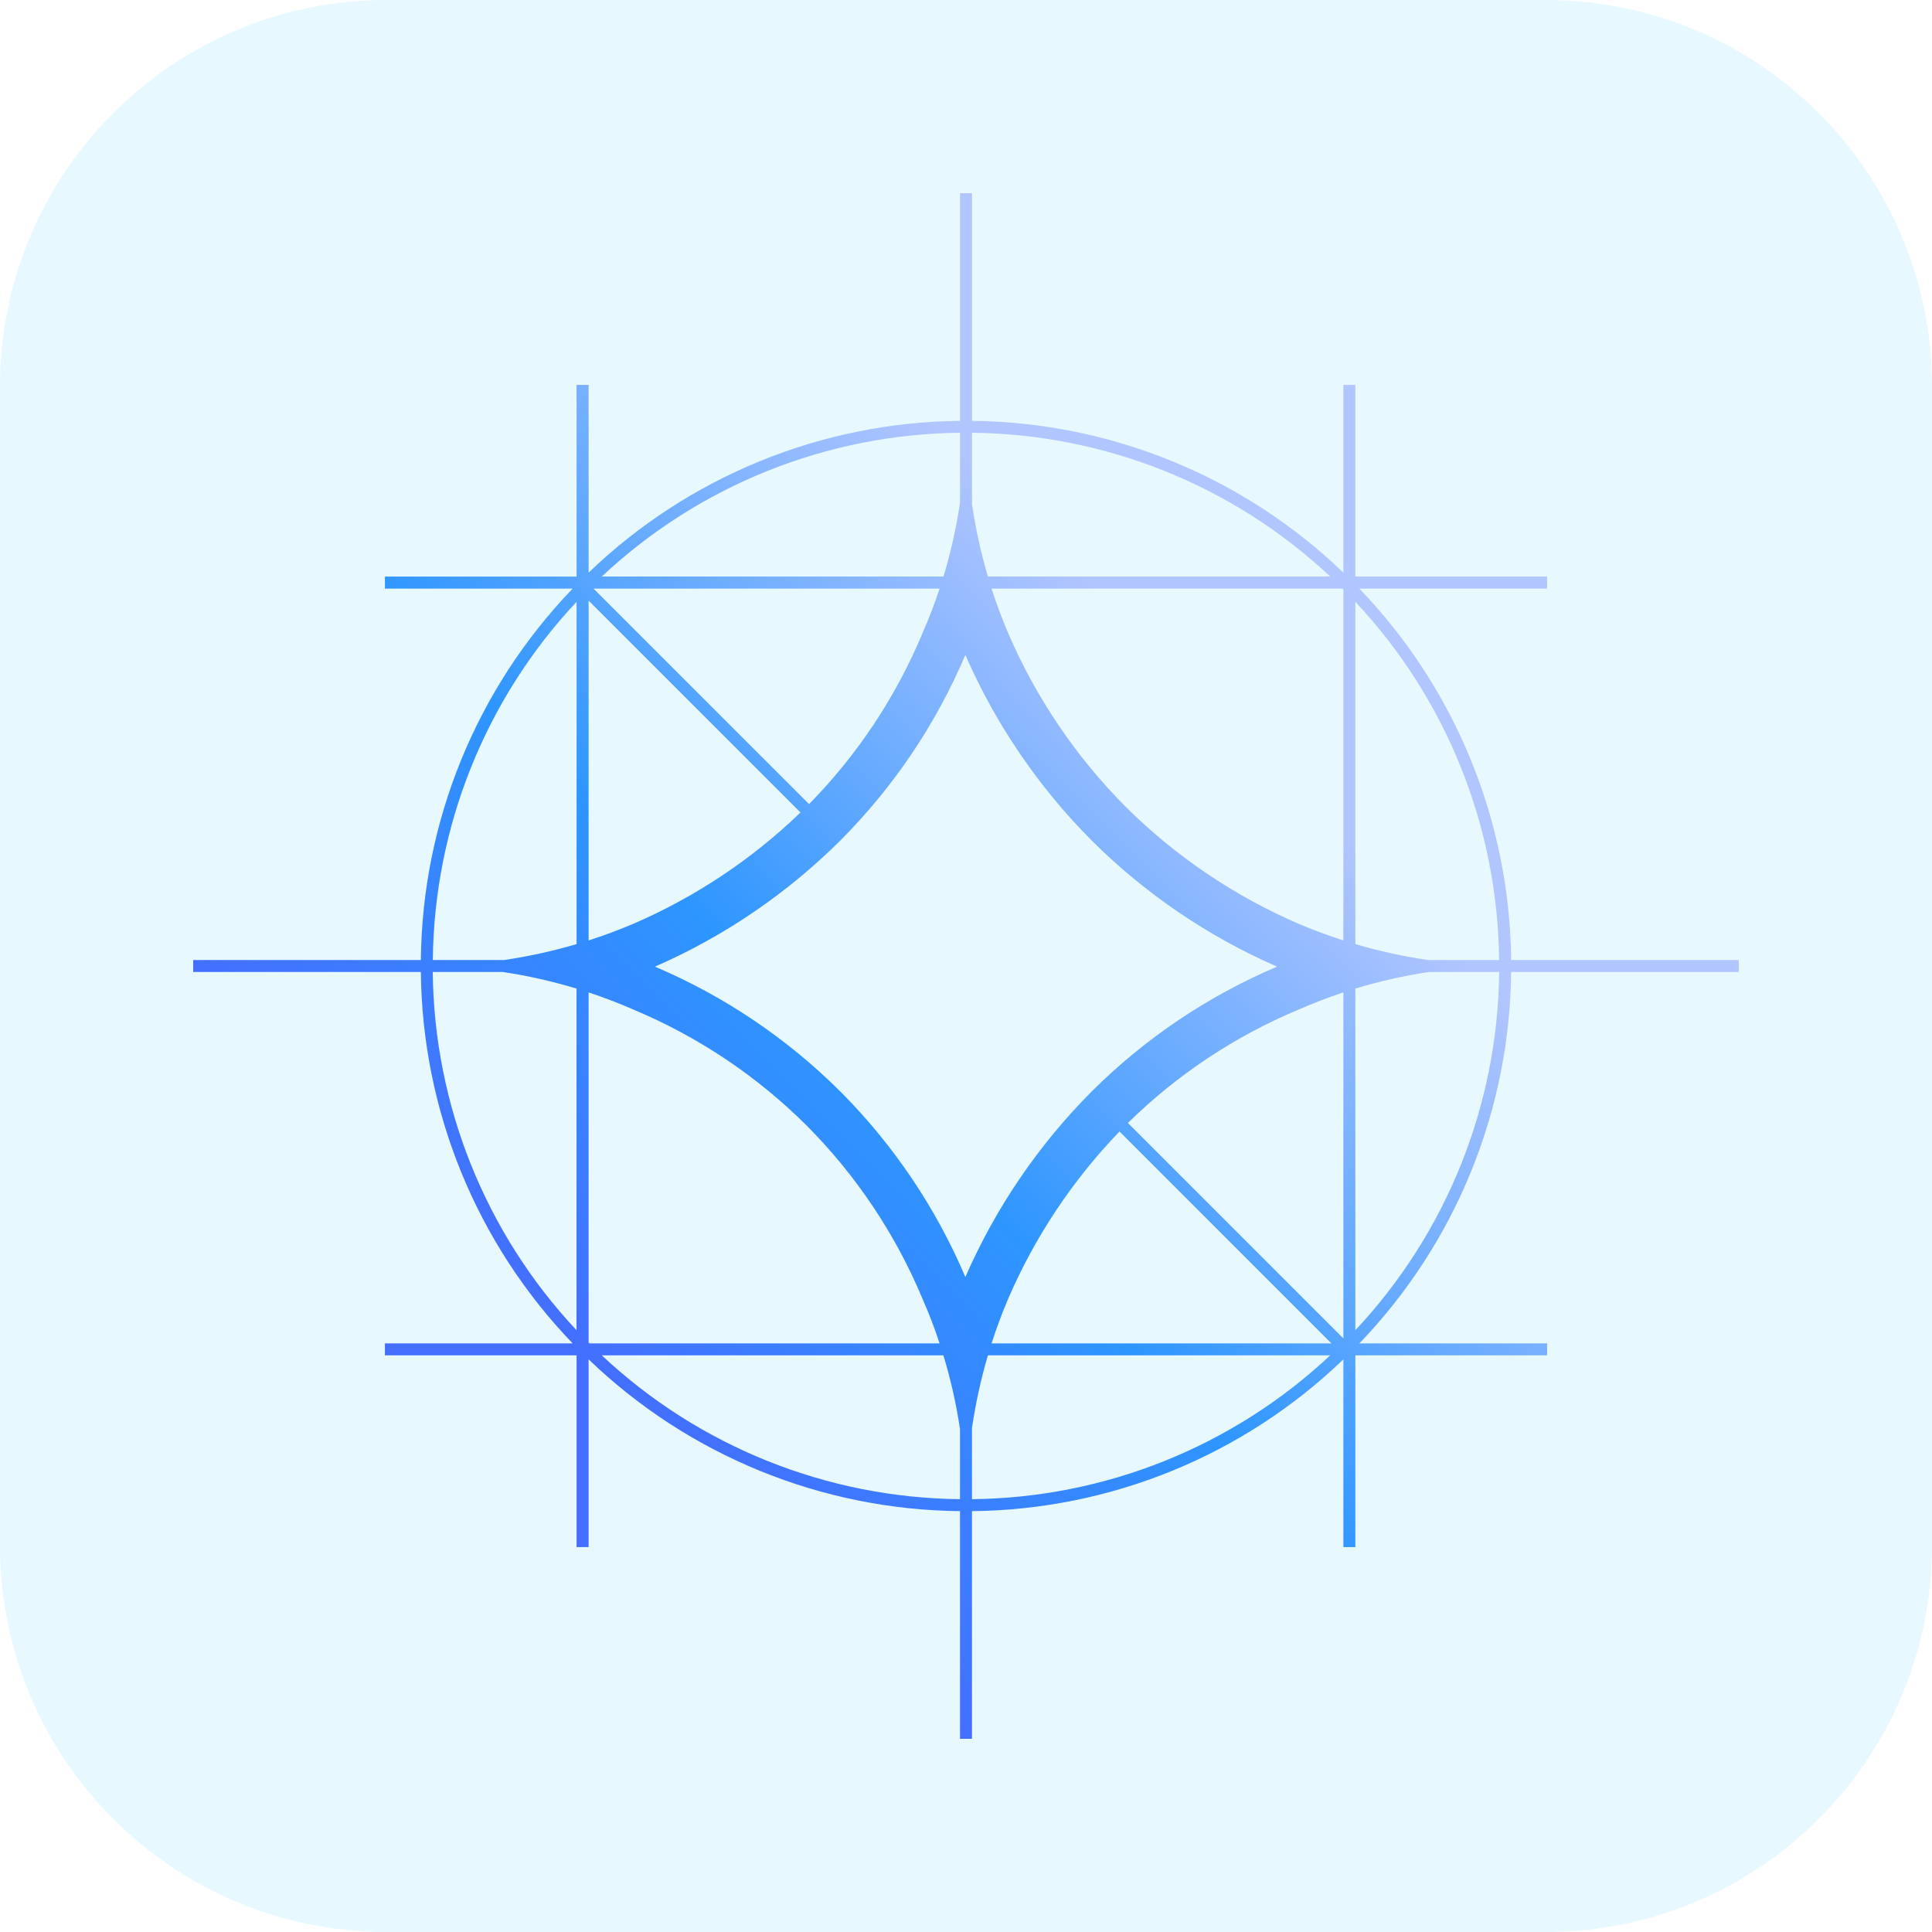
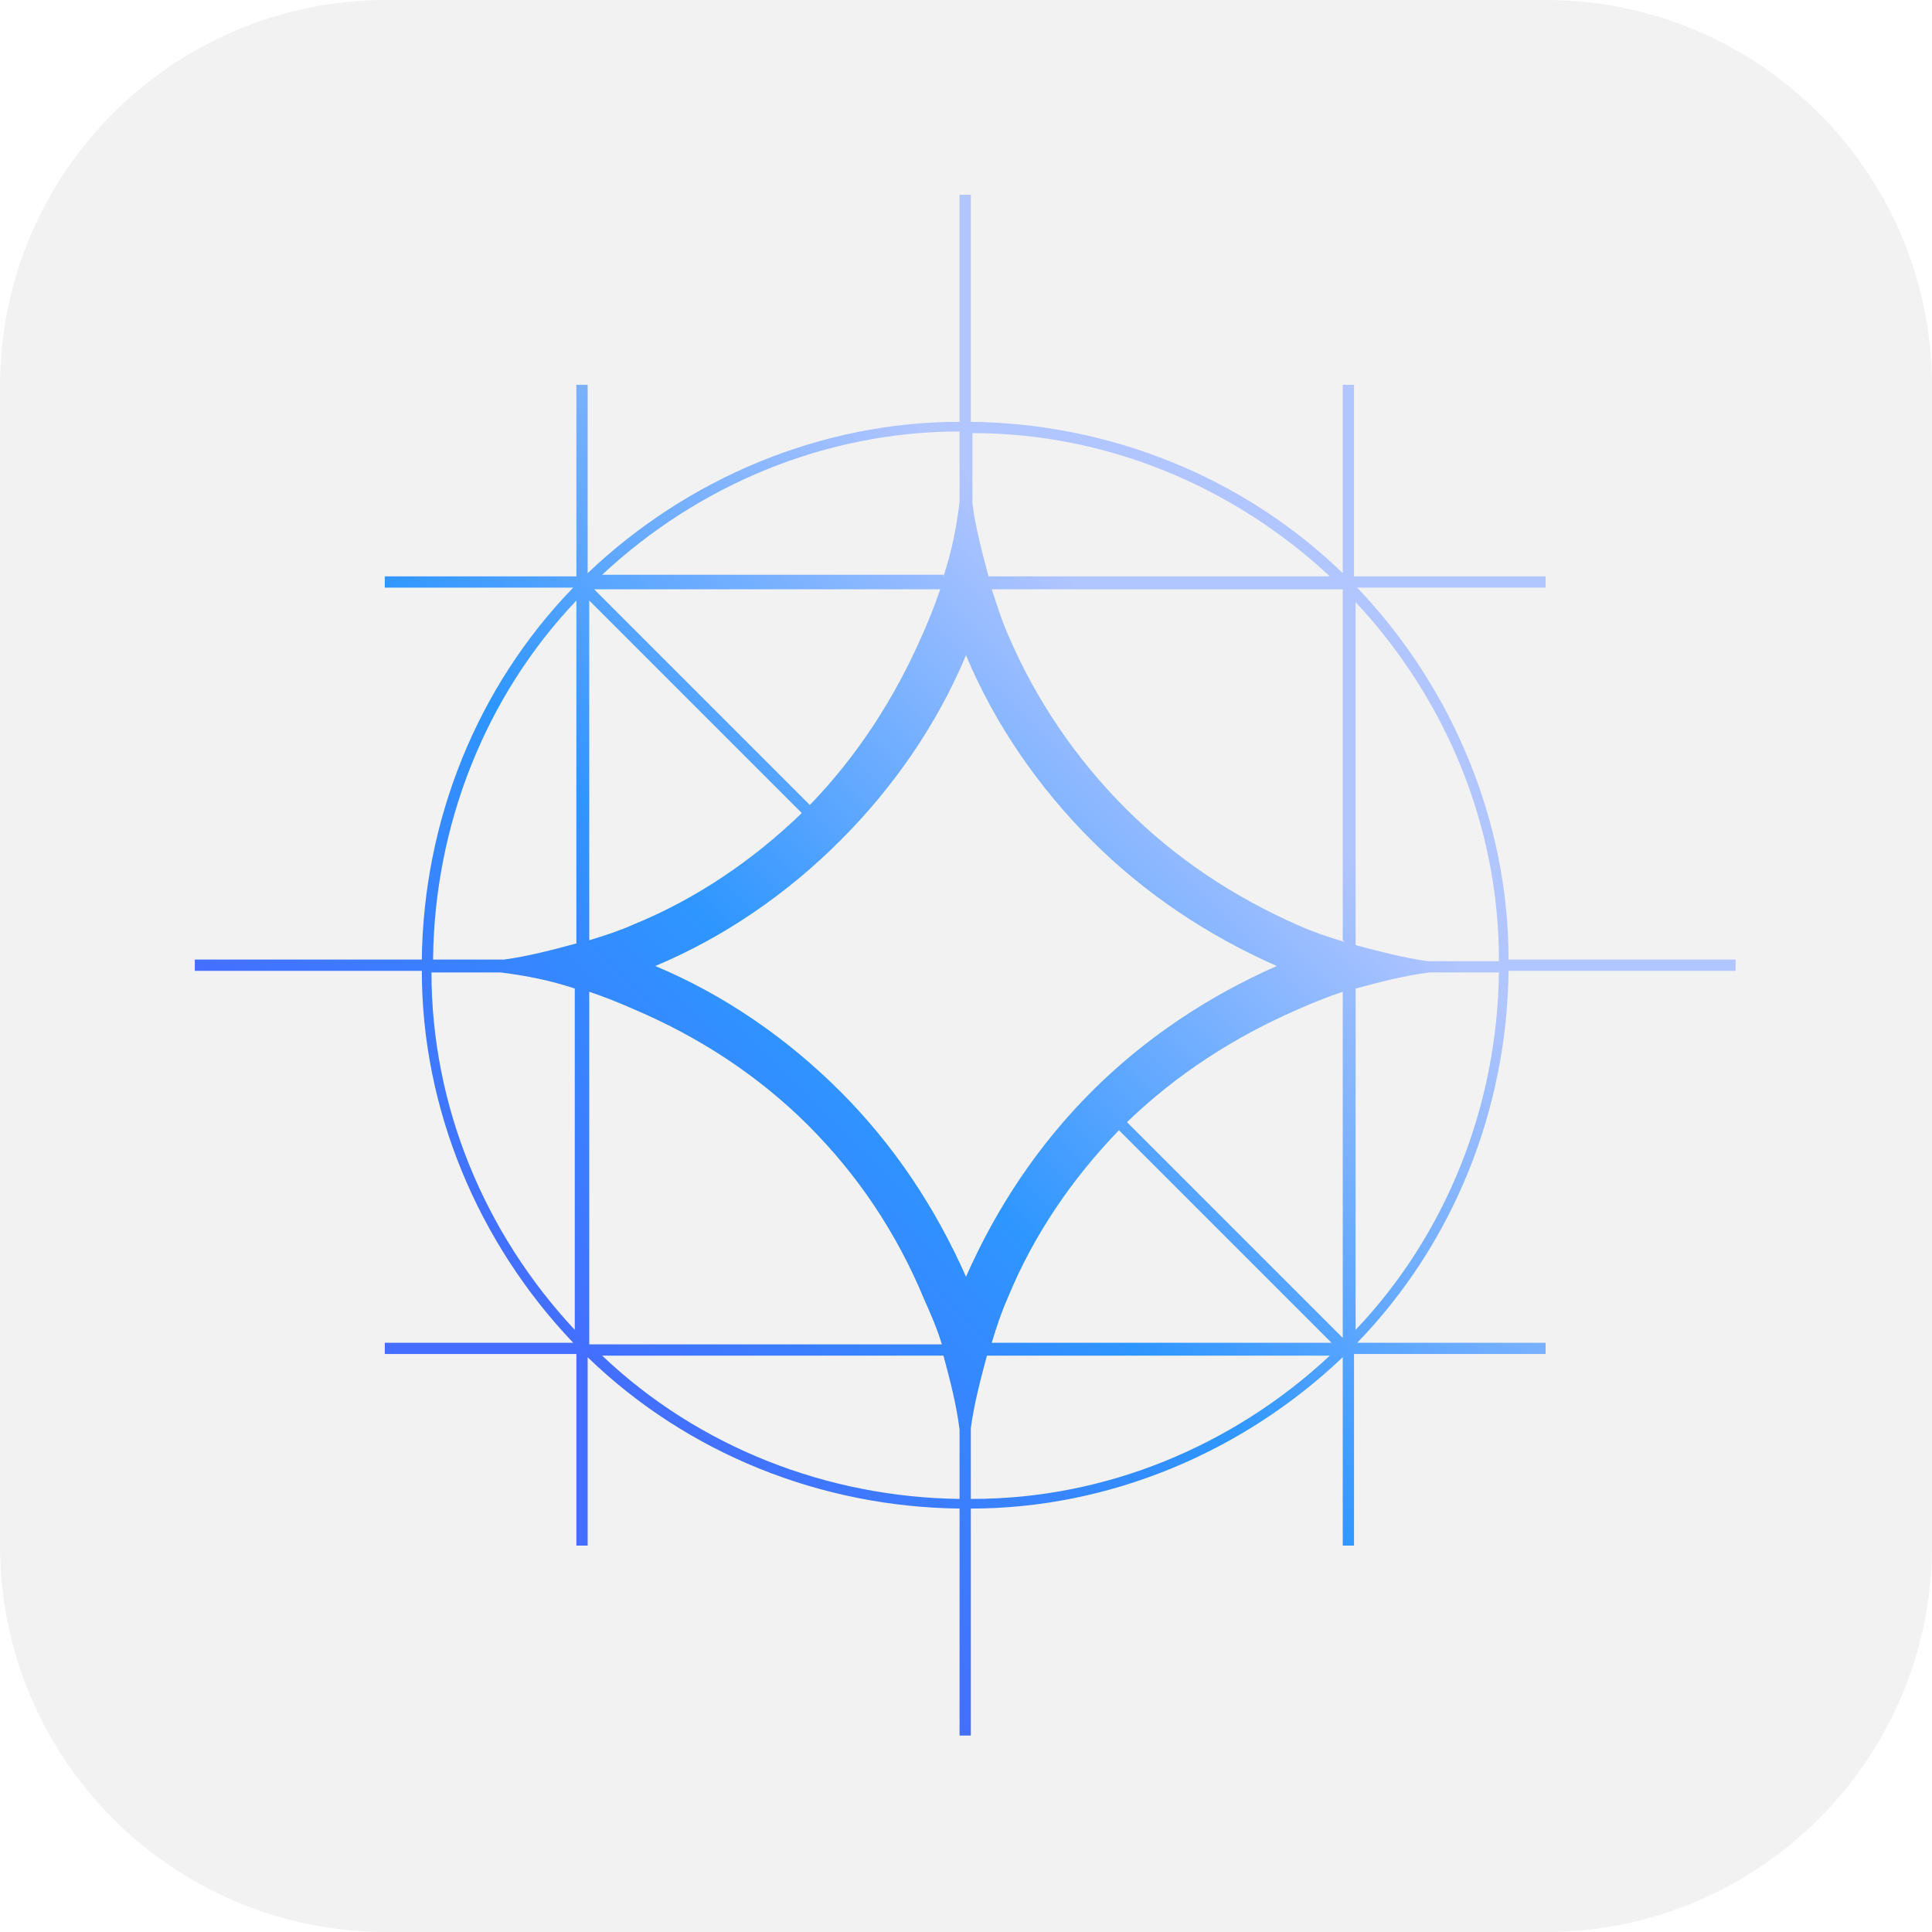
- <svg xmlns="http://www.w3.org/2000/svg" height="1em" style="flex:none;line-height:1" viewBox="0 0 30 30" width="1em">
-   <rect width="30" height="30" fill="#E7F8FF" rx="6" />
-   <g transform="translate(3, 3)">
-     <defs>
-       <linearGradient id="lobe-icons-gemma-fill" x1="24.419%" x2="75.194%" y1="75.581%" y2="25.194%">
-         <stop offset="0%" stop-color="#446EFF" />
-         <stop offset="36.661%" stop-color="#2E96FF" />
-         <stop offset="83.221%" stop-color="#B1C5FF" />
-       </linearGradient>
-     </defs>
-     <path d="M12.34 5.953a8.233 8.233 0 01-.247-1.125V3.72a8.25 8.25 0 015.562 2.232H12.34zm-.69 0c.113-.373.199-.755.257-1.145V3.72a8.25 8.25 0 00-5.562 2.232h5.304zm-5.433.187h5.373a7.98 7.98 0 01-.267.696 8.41 8.41 0 01-1.76 2.65L6.216 6.14zm-.264-.187H2.977v.187h2.915a8.436 8.436 0 00-2.357 5.767H0v.186h3.535a8.436 8.436 0 002.357 5.767H2.977v.186h2.976v2.977h.187v-2.915a8.436 8.436 0 005.767 2.357V24h.186v-3.535a8.436 8.436 0 005.767-2.357v2.915h.186v-2.977h2.977v-.186h-2.915a8.436 8.436 0 002.357-5.767H24v-.186h-3.535a8.436 8.436 0 00-2.357-5.767h2.915v-.187h-2.977V2.977h-.186v2.915a8.436 8.436 0 00-5.767-2.357V0h-.186v3.535A8.436 8.436 0 006.14 5.892V2.977h-.187v2.976zm6.14 14.326a8.25 8.25 0 005.562-2.233H12.34c-.108.367-.19.743-.247 1.126v1.107zm-.186-1.087a8.015 8.015 0 00-.258-1.146H6.345a8.25 8.25 0 005.562 2.233v-1.087zm-8.186-7.285h1.107a8.23 8.23 0 001.125-.247V6.345a8.25 8.25 0 00-2.232 5.562zm1.087.186H3.72a8.25 8.25 0 002.232 5.562v-5.304a8.012 8.012 0 00-1.145-.258zm15.47-.186a8.25 8.25 0 00-2.232-5.562v5.315c.367.108.743.19 1.126.247h1.107zm-1.086.186c-.39.058-.772.144-1.146.258v5.304a8.25 8.25 0 002.233-5.562h-1.087zm-1.332 5.69V12.41a7.97 7.97 0 00-.696.267 8.409 8.409 0 00-2.65 1.76l3.346 3.346zm0-6.18v-5.45l-.012-.013h-5.451c.076.235.162.468.26.696a8.698 8.698 0 001.819 2.688 8.698 8.698 0 002.688 1.82c.228.097.46.183.696.259zM6.14 17.848V12.41c.235.078.468.167.696.267a8.403 8.403 0 012.688 1.799 8.404 8.404 0 011.799 2.688c.1.228.19.46.267.696H6.152l-.012-.012zm0-6.245V6.326l3.29 3.29a8.716 8.716 0 01-2.594 1.728 8.14 8.14 0 01-.696.259zm6.257 6.257h5.277l-3.29-3.29a8.716 8.716 0 00-1.728 2.594 8.135 8.135 0 00-.259.696zm-2.347-7.81a9.435 9.435 0 01-2.88 1.96 9.14 9.14 0 012.88 1.94 9.14 9.14 0 011.94 2.88 9.435 9.435 0 011.96-2.88 9.14 9.14 0 012.88-1.94 9.435 9.435 0 01-2.88-1.96 9.434 9.434 0 01-1.96-2.88 9.14 9.14 0 01-1.94 2.88z" fill="url(#lobe-icons-gemma-fill)" fill-rule="evenodd" />
-   </g>
+ <svg xmlns="http://www.w3.org/2000/svg" id="Ebene_1" version="1.1" viewBox="0 0 12 12">
+   <defs>
+     <style>
+       .st0 {
+         fill: #f2f2f2;
+       }
+ 
+       .st1 {
+         fill: url(#Unbenannter_Verlauf);
+         fill-rule: evenodd;
+       }
+     </style>
+     <linearGradient id="Unbenannter_Verlauf" data-name="Unbenannter Verlauf" x1="-781.82" y1="296.45" x2="-781.32" y2="296.95" gradientTransform="translate(7509 2854.34) scale(9.6 -9.6)" gradientUnits="userSpaceOnUse">
+       <stop offset="0" stop-color="#446eff" />
+       <stop offset=".37" stop-color="#2e96ff" />
+       <stop offset=".83" stop-color="#b1c5ff" />
+     </linearGradient>
+   </defs>
+   <rect class="st0" y="0" width="12" height="12" rx="2.4" ry="2.4" />
+   <path class="st1" d="M6.14,3.58c-.04-.15-.08-.3-.1-.45v-.44c.83,0,1.62.33,2.22.89h-2.13,0ZM5.86,3.58c.05-.15.08-.3.1-.46v-.44c-.83,0-1.62.33-2.22.89h2.12ZM3.69,3.66h2.15c-.03.09-.07.19-.11.28-.17.39-.4.75-.7,1.06l-1.34-1.34h0ZM3.58,3.58h-1.19v.07h1.17c-.6.62-.93,1.45-.94,2.31h-1.41v.07h1.41c0,.86.35,1.69.94,2.31h-1.17v.07h1.19v1.19h.07v-1.17c.62.6,1.45.93,2.31.94v1.41h.07v-1.41c.86,0,1.69-.35,2.31-.94v1.17h.07v-1.19h1.19v-.07h-1.17c.6-.62.93-1.45.94-2.31h1.41v-.07h-1.41c0-.86-.35-1.69-.94-2.31h1.17v-.07h-1.19v-1.19h-.07v1.17c-.62-.6-1.45-.93-2.31-.94v-1.41h-.07v1.41c-.86,0-1.69.35-2.31.94v-1.17h-.07s0,1.19,0,1.19ZM6.04,9.31c.83,0,1.62-.33,2.22-.89h-2.13c-.04.15-.08.3-.1.45v.44h0ZM5.96,8.88c-.02-.16-.06-.31-.1-.46h-2.12c.6.57,1.4.88,2.22.89v-.43ZM2.69,5.96h.44c.15-.02.3-.06.45-.1v-2.13c-.57.6-.88,1.4-.89,2.22h0ZM3.12,6.04h-.44c0,.83.33,1.62.89,2.22v-2.12c-.15-.05-.3-.08-.46-.1,0,0,0,0,.01,0ZM9.31,5.96c0-.83-.33-1.62-.89-2.22v2.13c.15.04.3.08.45.1h.44ZM8.88,6.04c-.16.02-.31.06-.46.1v2.12c.57-.6.88-1.4.89-2.22h-.43ZM8.34,8.31v-2.15c-.09.03-.19.07-.28.11-.39.17-.75.4-1.06.7l1.34,1.34ZM8.34,5.84v-2.18h-2.18c.03.09.06.19.1.28.17.4.42.77.73,1.08s.67.55,1.08.73c.09.04.18.07.28.1h0ZM3.66,8.34v-2.18c.09.03.19.07.28.11.4.17.77.41,1.08.72s.55.67.72,1.08c.04.09.08.18.11.28h-2.19,0ZM3.66,5.84v-2.11l1.32,1.32c-.3.29-.65.53-1.04.69-.09.04-.18.07-.28.1ZM6.16,8.34h2.11l-1.32-1.32c-.29.3-.53.65-.69,1.04-.04.09-.07.18-.1.28ZM5.22,5.22c-.33.33-.72.6-1.15.78.43.18.82.45,1.15.78s.59.72.78,1.15c.19-.43.45-.82.78-1.15s.72-.59,1.15-.78c-.43-.19-.82-.45-1.15-.78s-.6-.72-.78-1.15c-.18.43-.45.82-.78,1.15Z" />
</svg>
